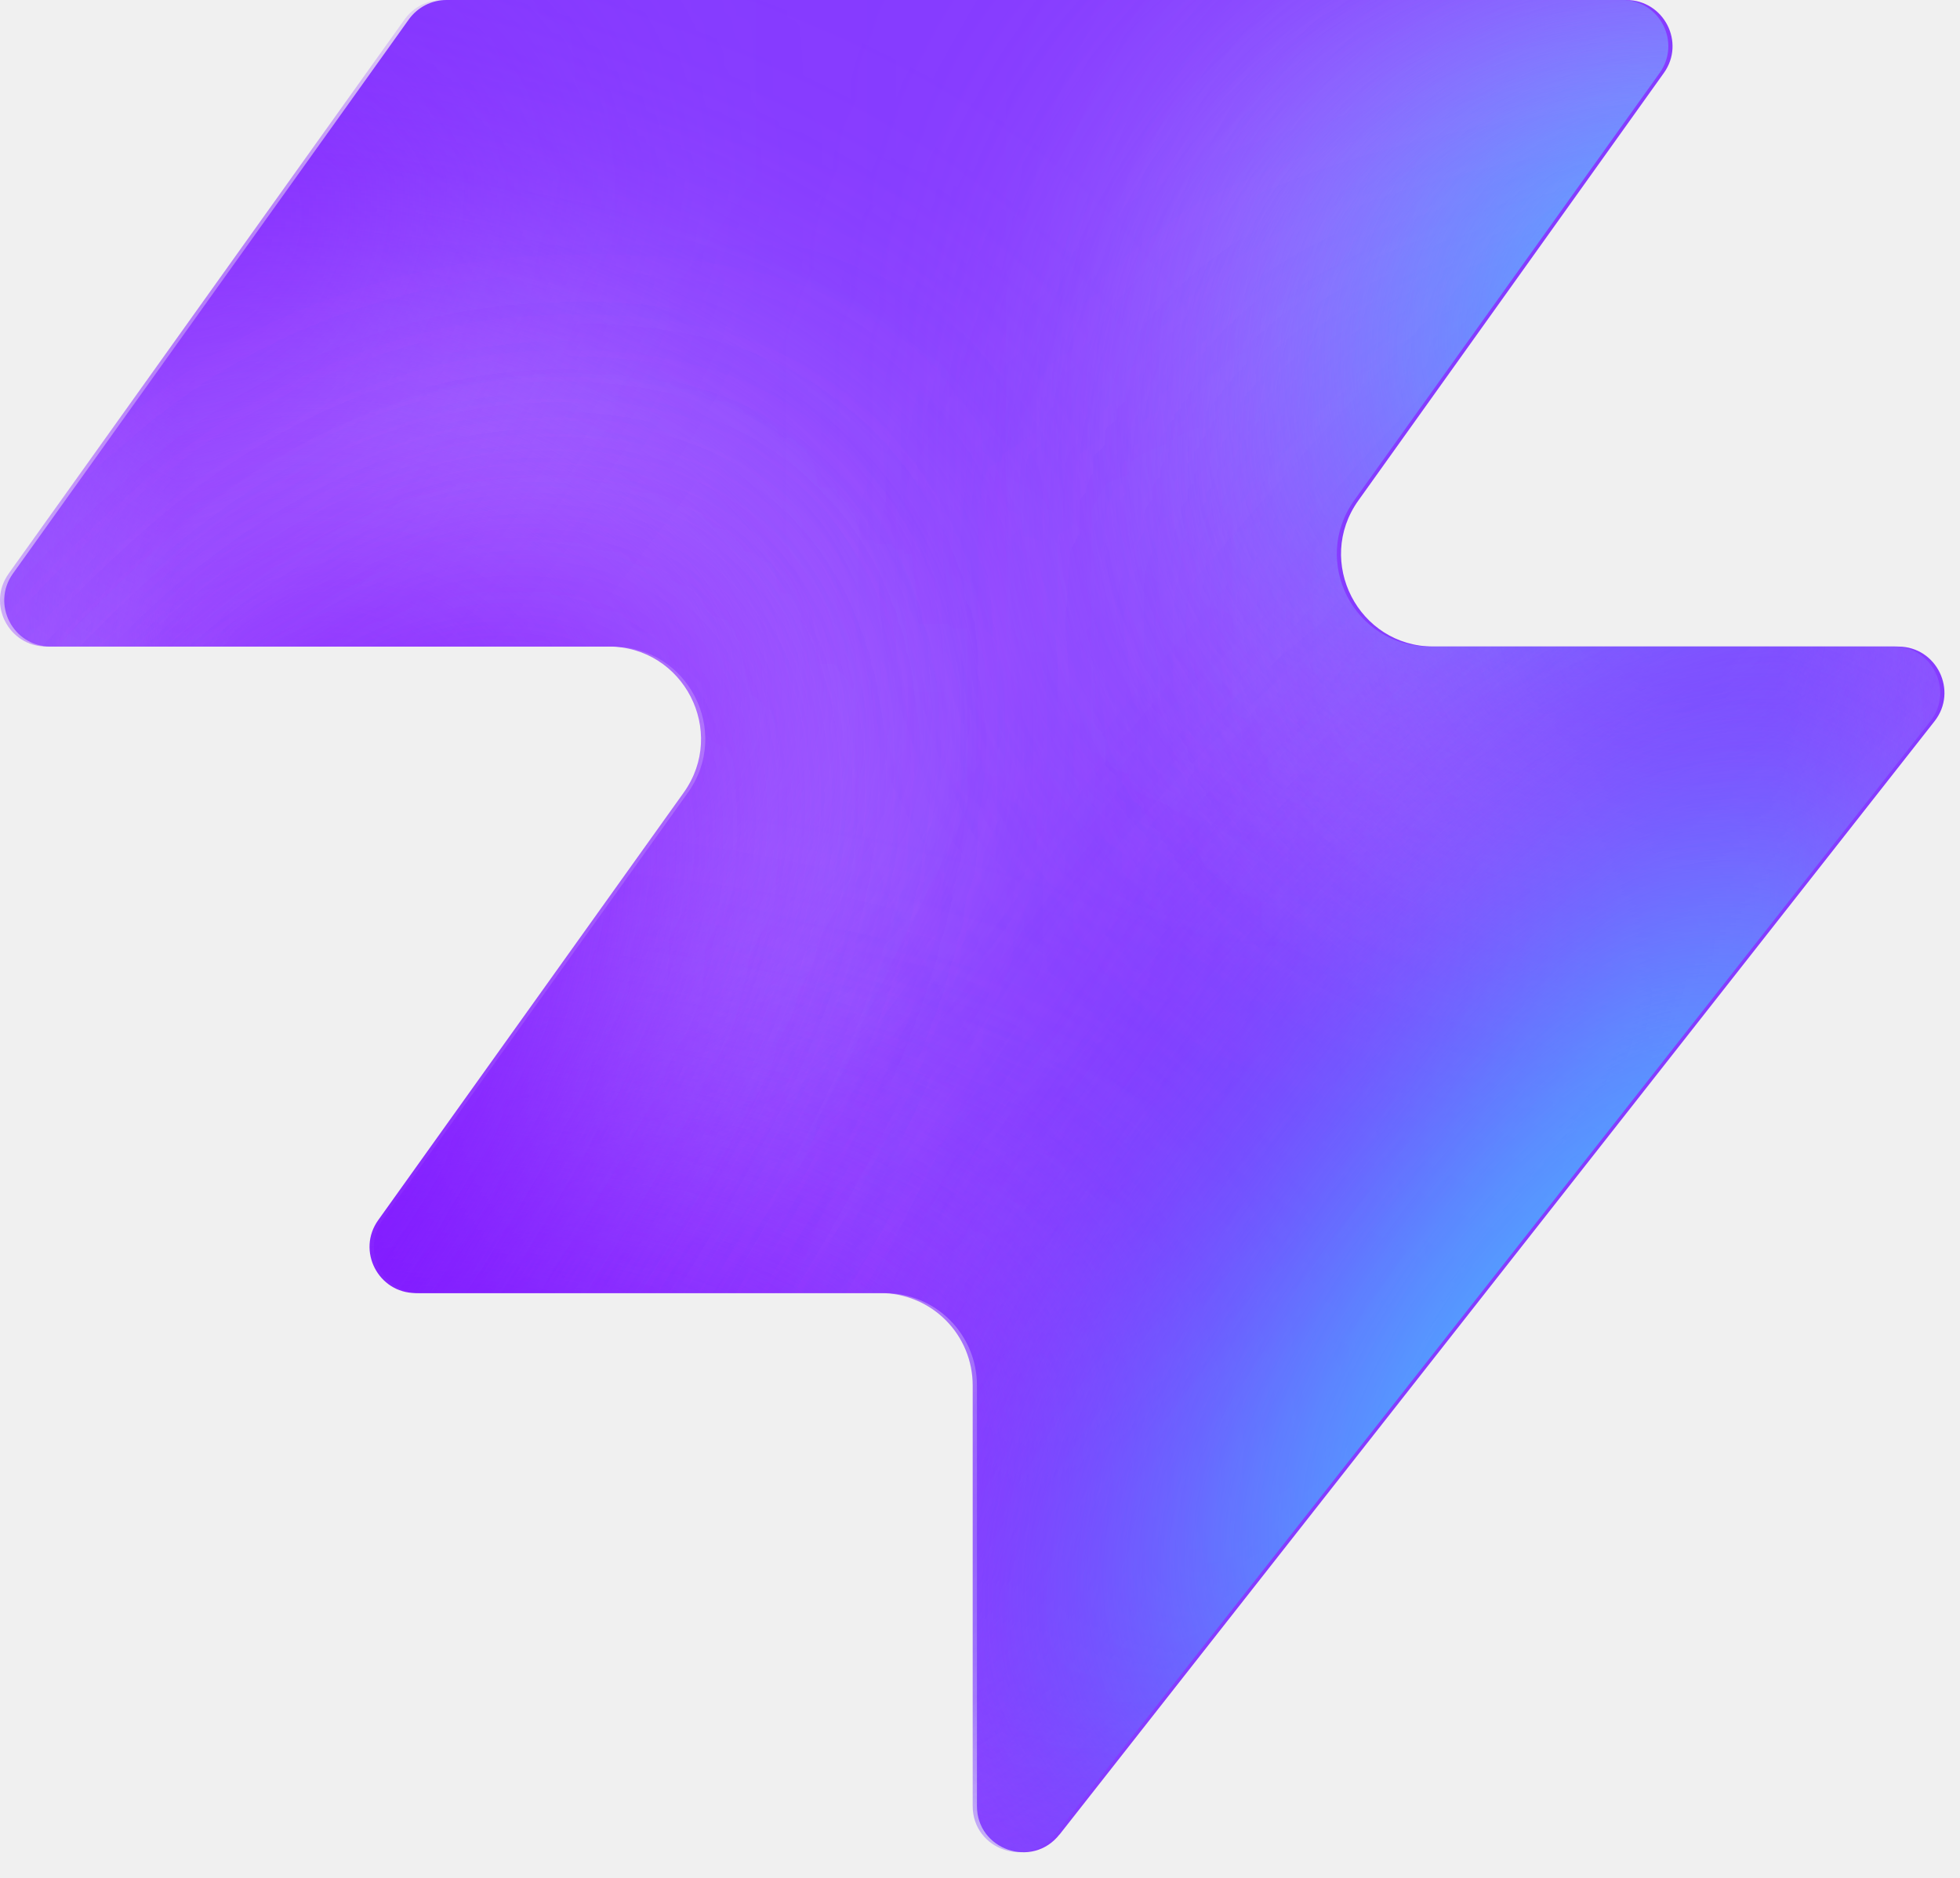
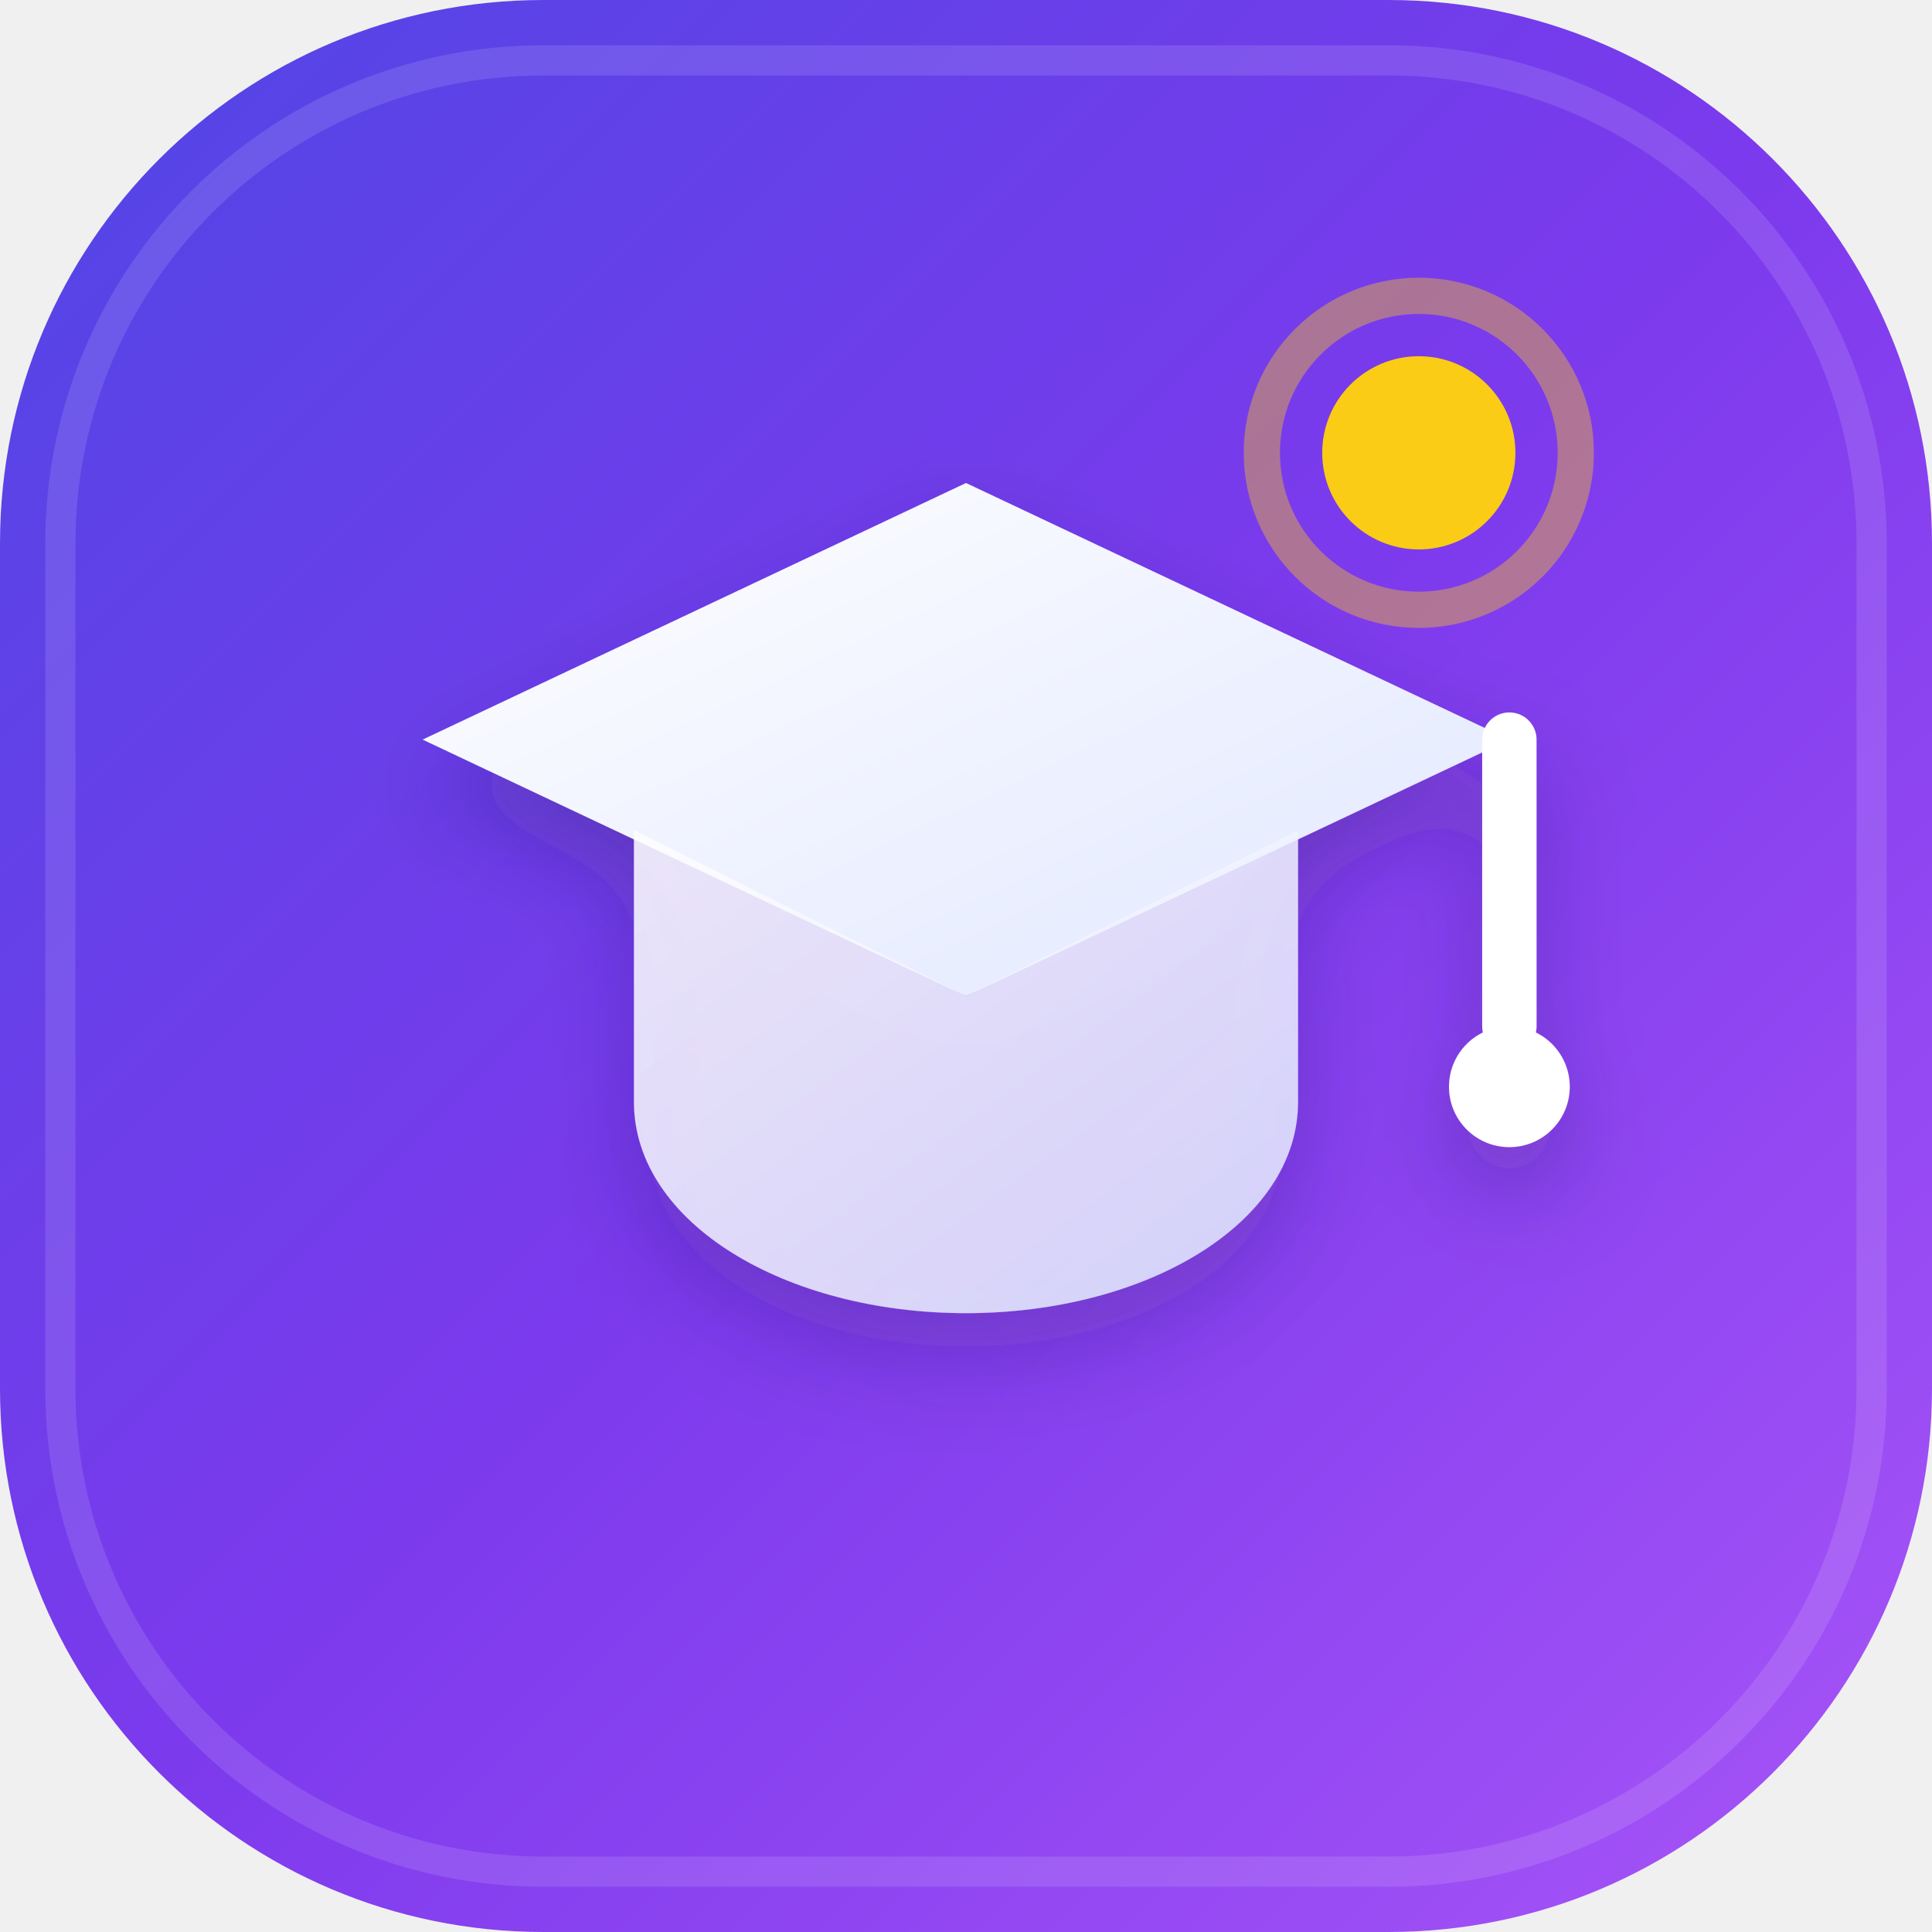
- <svg xmlns="http://www.w3.org/2000/svg" width="48" height="46" fill="none" viewBox="0 0 48 46">
-   <path fill="#863bff" d="M25.946 44.938c-.664.845-2.021.375-2.021-.698V33.937a2.26 2.26 0 0 0-2.262-2.262H10.287c-.92 0-1.456-1.04-.92-1.788l7.48-10.471c1.07-1.497 0-3.578-1.842-3.578H1.237c-.92 0-1.456-1.04-.92-1.788L10.013.474c.214-.297.556-.474.92-.474h28.894c.92 0 1.456 1.04.92 1.788l-7.48 10.471c-1.07 1.498 0 3.579 1.842 3.579h11.377c.943 0 1.473 1.088.89 1.83L25.947 44.94z" style="fill:#863bff;fill:color(display-p3 .525 .23 1);fill-opacity:1" />
-   <mask id="a" width="48" height="46" x="0" y="0" maskUnits="userSpaceOnUse" style="mask-type:alpha">
-     <path fill="#000" d="M25.842 44.938c-.664.844-2.021.375-2.021-.698V33.937a2.26 2.26 0 0 0-2.262-2.262H10.183c-.92 0-1.456-1.04-.92-1.788l7.48-10.471c1.07-1.498 0-3.579-1.842-3.579H1.133c-.92 0-1.456-1.04-.92-1.787L9.91.473c.214-.297.556-.474.92-.474h28.894c.92 0 1.456 1.04.92 1.788l-7.48 10.471c-1.07 1.498 0 3.578 1.842 3.578h11.377c.943 0 1.473 1.088.89 1.832L25.843 44.94z" style="fill:#000;fill-opacity:1" />
-   </mask>
-   <g mask="url(#a)">
-     <g filter="url(#b)">
-       <ellipse cx="5.508" cy="14.704" fill="#ede6ff" rx="5.508" ry="14.704" style="fill:#ede6ff;fill:color(display-p3 .927 .903 1);fill-opacity:1" transform="matrix(.00324 1 1 -.00324 -4.47 31.516)" />
-     </g>
-     <g filter="url(#c)">
-       <ellipse cx="10.399" cy="29.851" fill="#ede6ff" rx="10.399" ry="29.851" style="fill:#ede6ff;fill:color(display-p3 .927 .903 1);fill-opacity:1" transform="matrix(.00324 1 1 -.00324 -39.328 7.883)" />
-     </g>
-     <g filter="url(#d)">
-       <ellipse cx="5.508" cy="30.487" fill="#7e14ff" rx="5.508" ry="30.487" style="fill:#7e14ff;fill:color(display-p3 .492 .077 1);fill-opacity:1" transform="rotate(89.814 -25.913 -14.639)scale(1 -1)" />
-     </g>
-     <g filter="url(#e)">
-       <ellipse cx="5.508" cy="30.599" fill="#7e14ff" rx="5.508" ry="30.599" style="fill:#7e14ff;fill:color(display-p3 .492 .077 1);fill-opacity:1" transform="rotate(89.814 -32.644 -3.334)scale(1 -1)" />
-     </g>
-     <g filter="url(#f)">
-       <ellipse cx="5.508" cy="30.599" fill="#7e14ff" rx="5.508" ry="30.599" style="fill:#7e14ff;fill:color(display-p3 .492 .077 1);fill-opacity:1" transform="matrix(.00324 1 1 -.00324 -34.34 30.47)" />
-     </g>
-     <g filter="url(#g)">
-       <ellipse cx="14.072" cy="22.078" fill="#ede6ff" rx="14.072" ry="22.078" style="fill:#ede6ff;fill:color(display-p3 .927 .903 1);fill-opacity:1" transform="rotate(93.35 24.506 48.493)scale(-1 1)" />
-     </g>
-     <g filter="url(#h)">
-       <ellipse cx="3.47" cy="21.501" fill="#7e14ff" rx="3.47" ry="21.501" style="fill:#7e14ff;fill:color(display-p3 .492 .077 1);fill-opacity:1" transform="rotate(89.009 28.708 47.59)scale(-1 1)" />
-     </g>
-     <g filter="url(#i)">
-       <ellipse cx="3.47" cy="21.501" fill="#7e14ff" rx="3.47" ry="21.501" style="fill:#7e14ff;fill:color(display-p3 .492 .077 1);fill-opacity:1" transform="rotate(89.009 28.708 47.59)scale(-1 1)" />
-     </g>
-     <g filter="url(#j)">
-       <ellipse cx=".387" cy="8.972" fill="#7e14ff" rx="4.407" ry="29.108" style="fill:#7e14ff;fill:color(display-p3 .492 .077 1);fill-opacity:1" transform="rotate(39.51 .387 8.972)" />
-     </g>
-     <g filter="url(#k)">
-       <ellipse cx="47.523" cy="-6.092" fill="#7e14ff" rx="4.407" ry="29.108" style="fill:#7e14ff;fill:color(display-p3 .492 .077 1);fill-opacity:1" transform="rotate(37.892 47.523 -6.092)" />
-     </g>
-     <g filter="url(#l)">
-       <ellipse cx="41.412" cy="6.333" fill="#47bfff" rx="5.971" ry="9.665" style="fill:#47bfff;fill:color(display-p3 .28 .748 1);fill-opacity:1" transform="rotate(37.892 41.412 6.333)" />
-     </g>
-     <g filter="url(#m)">
-       <ellipse cx="-1.879" cy="38.332" fill="#7e14ff" rx="4.407" ry="29.108" style="fill:#7e14ff;fill:color(display-p3 .492 .077 1);fill-opacity:1" transform="rotate(37.892 -1.88 38.332)" />
-     </g>
-     <g filter="url(#n)">
-       <ellipse cx="-1.879" cy="38.332" fill="#7e14ff" rx="4.407" ry="29.108" style="fill:#7e14ff;fill:color(display-p3 .492 .077 1);fill-opacity:1" transform="rotate(37.892 -1.88 38.332)" />
-     </g>
-     <g filter="url(#o)">
-       <ellipse cx="35.651" cy="29.907" fill="#7e14ff" rx="4.407" ry="29.108" style="fill:#7e14ff;fill:color(display-p3 .492 .077 1);fill-opacity:1" transform="rotate(37.892 35.651 29.907)" />
-     </g>
-     <g filter="url(#p)">
-       <ellipse cx="38.418" cy="32.4" fill="#47bfff" rx="5.971" ry="15.297" style="fill:#47bfff;fill:color(display-p3 .28 .748 1);fill-opacity:1" transform="rotate(37.892 38.418 32.4)" />
-     </g>
-   </g>
+ <svg xmlns="http://www.w3.org/2000/svg" viewBox="0 0 64 64">
  <defs>
-     <filter id="b" width="60.045" height="41.654" x="-19.77" y="16.149" color-interpolation-filters="sRGB" filterUnits="userSpaceOnUse">
-       <feFlood flood-opacity="0" result="BackgroundImageFix" />
-       <feBlend in="SourceGraphic" in2="BackgroundImageFix" result="shape" />
-       <feGaussianBlur result="effect1_foregroundBlur_2002_17158" stdDeviation="7.659" />
-     </filter>
-     <filter id="c" width="90.34" height="51.437" x="-54.613" y="-7.533" color-interpolation-filters="sRGB" filterUnits="userSpaceOnUse">
-       <feFlood flood-opacity="0" result="BackgroundImageFix" />
-       <feBlend in="SourceGraphic" in2="BackgroundImageFix" result="shape" />
-       <feGaussianBlur result="effect1_foregroundBlur_2002_17158" stdDeviation="7.659" />
-     </filter>
-     <filter id="d" width="79.355" height="29.4" x="-49.64" y="2.03" color-interpolation-filters="sRGB" filterUnits="userSpaceOnUse">
-       <feFlood flood-opacity="0" result="BackgroundImageFix" />
-       <feBlend in="SourceGraphic" in2="BackgroundImageFix" result="shape" />
-       <feGaussianBlur result="effect1_foregroundBlur_2002_17158" stdDeviation="4.596" />
-     </filter>
-     <filter id="e" width="79.579" height="29.4" x="-45.045" y="20.029" color-interpolation-filters="sRGB" filterUnits="userSpaceOnUse">
-       <feFlood flood-opacity="0" result="BackgroundImageFix" />
-       <feBlend in="SourceGraphic" in2="BackgroundImageFix" result="shape" />
-       <feGaussianBlur result="effect1_foregroundBlur_2002_17158" stdDeviation="4.596" />
-     </filter>
-     <filter id="f" width="79.579" height="29.4" x="-43.513" y="21.178" color-interpolation-filters="sRGB" filterUnits="userSpaceOnUse">
-       <feFlood flood-opacity="0" result="BackgroundImageFix" />
-       <feBlend in="SourceGraphic" in2="BackgroundImageFix" result="shape" />
-       <feGaussianBlur result="effect1_foregroundBlur_2002_17158" stdDeviation="4.596" />
-     </filter>
-     <filter id="g" width="74.749" height="58.852" x="15.756" y="-17.901" color-interpolation-filters="sRGB" filterUnits="userSpaceOnUse">
-       <feFlood flood-opacity="0" result="BackgroundImageFix" />
-       <feBlend in="SourceGraphic" in2="BackgroundImageFix" result="shape" />
-       <feGaussianBlur result="effect1_foregroundBlur_2002_17158" stdDeviation="7.659" />
-     </filter>
-     <filter id="h" width="61.377" height="25.362" x="23.548" y="2.284" color-interpolation-filters="sRGB" filterUnits="userSpaceOnUse">
-       <feFlood flood-opacity="0" result="BackgroundImageFix" />
-       <feBlend in="SourceGraphic" in2="BackgroundImageFix" result="shape" />
-       <feGaussianBlur result="effect1_foregroundBlur_2002_17158" stdDeviation="4.596" />
-     </filter>
-     <filter id="i" width="61.377" height="25.362" x="23.548" y="2.284" color-interpolation-filters="sRGB" filterUnits="userSpaceOnUse">
-       <feFlood flood-opacity="0" result="BackgroundImageFix" />
-       <feBlend in="SourceGraphic" in2="BackgroundImageFix" result="shape" />
-       <feGaussianBlur result="effect1_foregroundBlur_2002_17158" stdDeviation="4.596" />
-     </filter>
-     <filter id="j" width="56.045" height="63.649" x="-27.636" y="-22.853" color-interpolation-filters="sRGB" filterUnits="userSpaceOnUse">
-       <feFlood flood-opacity="0" result="BackgroundImageFix" />
-       <feBlend in="SourceGraphic" in2="BackgroundImageFix" result="shape" />
-       <feGaussianBlur result="effect1_foregroundBlur_2002_17158" stdDeviation="4.596" />
-     </filter>
-     <filter id="k" width="54.814" height="64.646" x="20.116" y="-38.415" color-interpolation-filters="sRGB" filterUnits="userSpaceOnUse">
-       <feFlood flood-opacity="0" result="BackgroundImageFix" />
-       <feBlend in="SourceGraphic" in2="BackgroundImageFix" result="shape" />
-       <feGaussianBlur result="effect1_foregroundBlur_2002_17158" stdDeviation="4.596" />
-     </filter>
-     <filter id="l" width="33.541" height="35.313" x="24.641" y="-11.323" color-interpolation-filters="sRGB" filterUnits="userSpaceOnUse">
-       <feFlood flood-opacity="0" result="BackgroundImageFix" />
-       <feBlend in="SourceGraphic" in2="BackgroundImageFix" result="shape" />
-       <feGaussianBlur result="effect1_foregroundBlur_2002_17158" stdDeviation="4.596" />
-     </filter>
-     <filter id="m" width="54.814" height="64.646" x="-29.286" y="6.009" color-interpolation-filters="sRGB" filterUnits="userSpaceOnUse">
-       <feFlood flood-opacity="0" result="BackgroundImageFix" />
-       <feBlend in="SourceGraphic" in2="BackgroundImageFix" result="shape" />
-       <feGaussianBlur result="effect1_foregroundBlur_2002_17158" stdDeviation="4.596" />
-     </filter>
-     <filter id="n" width="54.814" height="64.646" x="-29.286" y="6.009" color-interpolation-filters="sRGB" filterUnits="userSpaceOnUse">
-       <feFlood flood-opacity="0" result="BackgroundImageFix" />
-       <feBlend in="SourceGraphic" in2="BackgroundImageFix" result="shape" />
-       <feGaussianBlur result="effect1_foregroundBlur_2002_17158" stdDeviation="4.596" />
-     </filter>
-     <filter id="o" width="54.814" height="64.646" x="8.244" y="-2.416" color-interpolation-filters="sRGB" filterUnits="userSpaceOnUse">
-       <feFlood flood-opacity="0" result="BackgroundImageFix" />
-       <feBlend in="SourceGraphic" in2="BackgroundImageFix" result="shape" />
-       <feGaussianBlur result="effect1_foregroundBlur_2002_17158" stdDeviation="4.596" />
-     </filter>
-     <filter id="p" width="39.409" height="43.623" x="18.713" y="10.588" color-interpolation-filters="sRGB" filterUnits="userSpaceOnUse">
-       <feFlood flood-opacity="0" result="BackgroundImageFix" />
-       <feBlend in="SourceGraphic" in2="BackgroundImageFix" result="shape" />
-       <feGaussianBlur result="effect1_foregroundBlur_2002_17158" stdDeviation="4.596" />
+     <linearGradient id="bgGrad" x1="0%" y1="0%" x2="100%" y2="100%">
+       <stop offset="0%" stop-color="#4f46e5" />
+       <stop offset="50%" stop-color="#7c3aed" />
+       <stop offset="100%" stop-color="#a855f7" />
+     </linearGradient>
+     <linearGradient id="capGrad" x1="0%" y1="0%" x2="100%" y2="100%">
+       <stop offset="0%" stop-color="#ffffff" />
+       <stop offset="100%" stop-color="#e0e7ff" />
+     </linearGradient>
+     <filter id="softShadow" x="-20%" y="-20%" width="140%" height="140%">
+       <feDropShadow dx="0" dy="1.5" stdDeviation="1.5" flood-color="#1e1b4b" flood-opacity="0.25" />
    </filter>
  </defs>
+   <rect width="64" height="64" rx="18" fill="url(#bgGrad)" />
+   <rect x="2" y="2" width="60" height="60" rx="16" fill="none" stroke="#ffffff" stroke-opacity="0.12" stroke-width="1" />
+   <g filter="url(#softShadow)">
+     <path d="M32 16 L50 24.5 L32 33 L14 24.5 Z" fill="url(#capGrad)" />
+     <path d="M21 27.5 V36.5 C21 40.5 26 43.5 32 43.5 C38 43.5 43 40.5 43 36.5 V27.5 L32 33 Z" fill="url(#capGrad)" fill-opacity="0.85" />
+     <line x1="50" y1="24.5" x2="50" y2="34" stroke="#ffffff" stroke-width="1.8" stroke-linecap="round" />
+     <circle cx="50" cy="36" r="2" fill="#ffffff" />
+   </g>
+   <circle cx="47" cy="15" r="3.2" fill="#facc15" />
+   <circle cx="47" cy="15" r="5.2" fill="none" stroke="#facc15" stroke-opacity="0.4" stroke-width="1.2" />
</svg>
